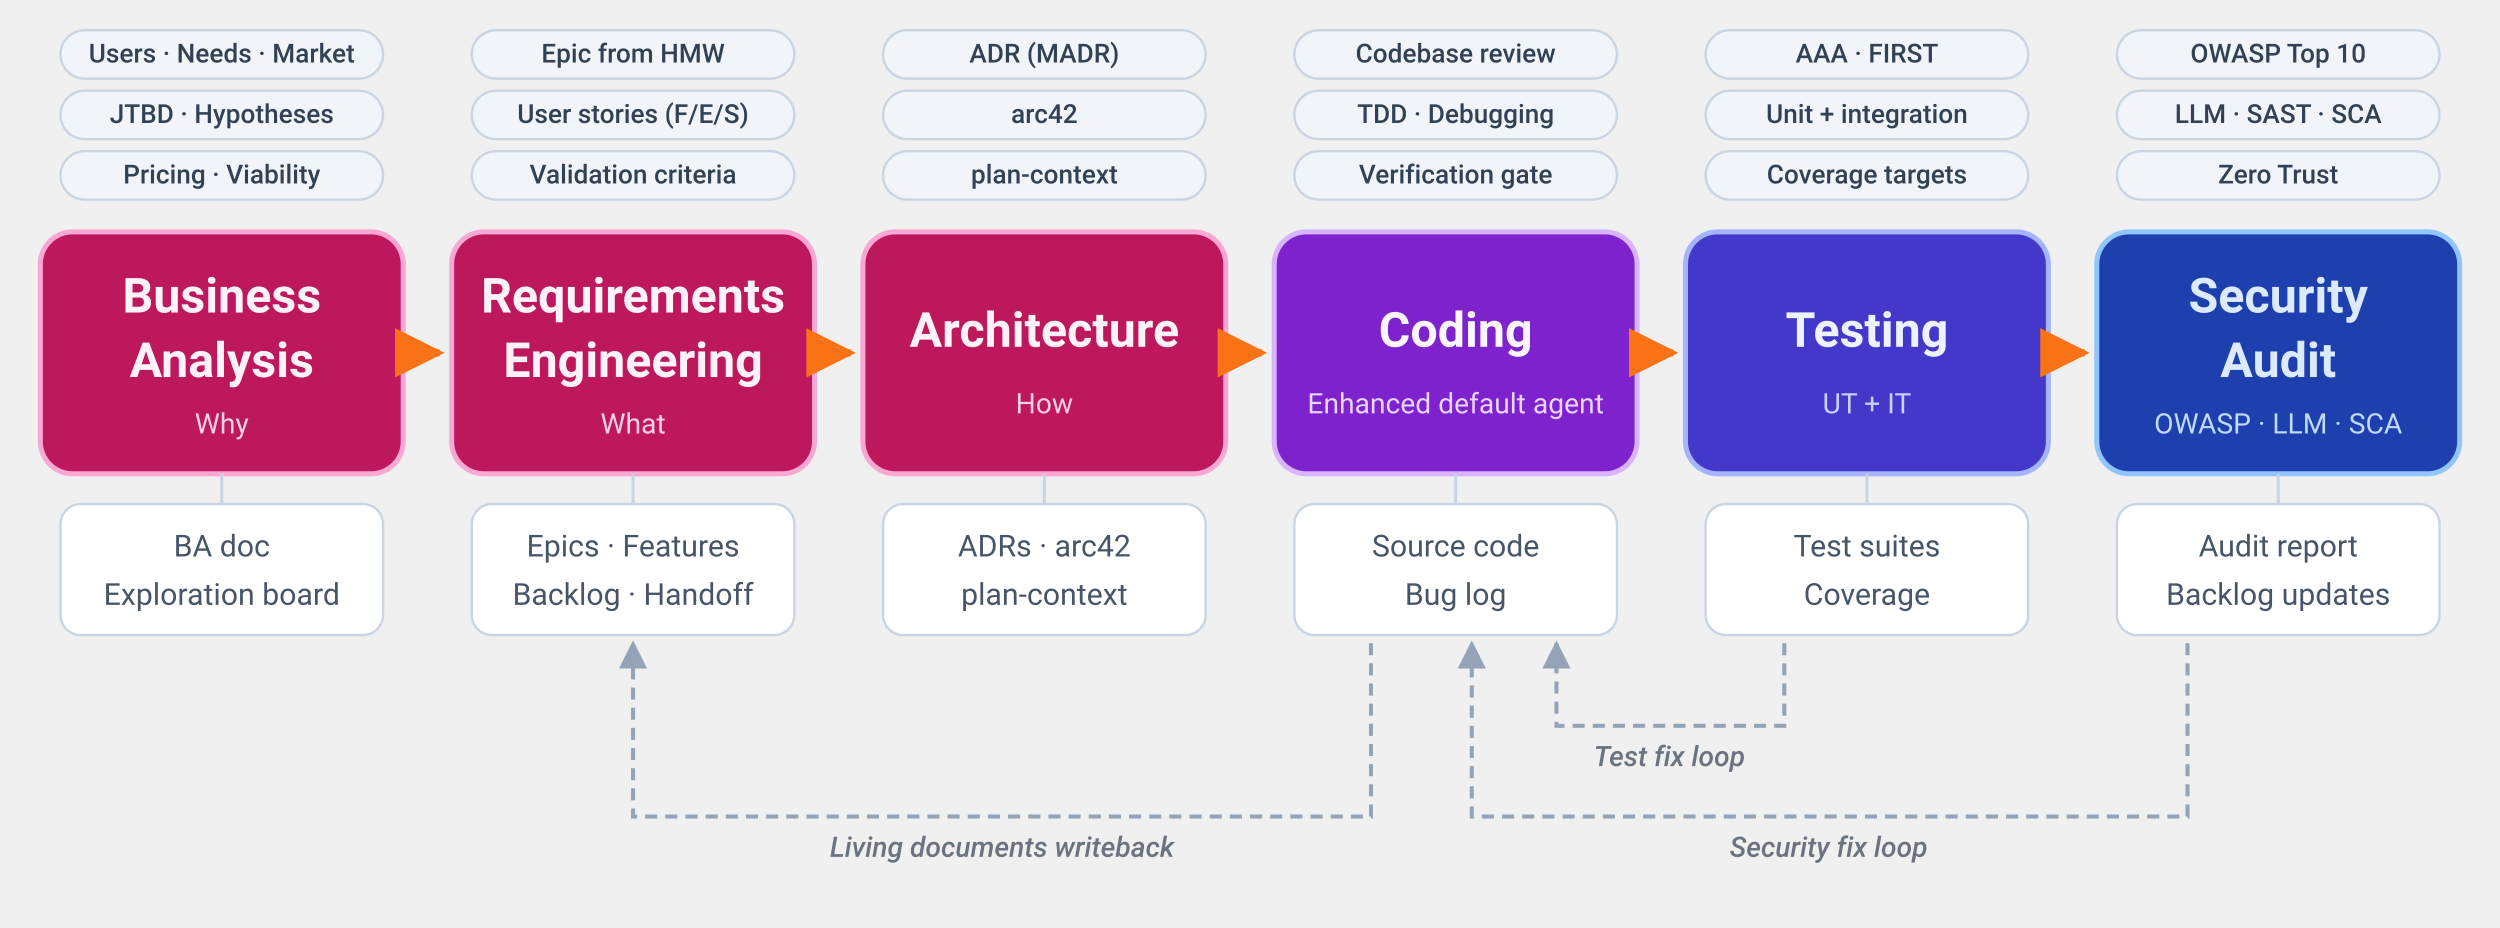
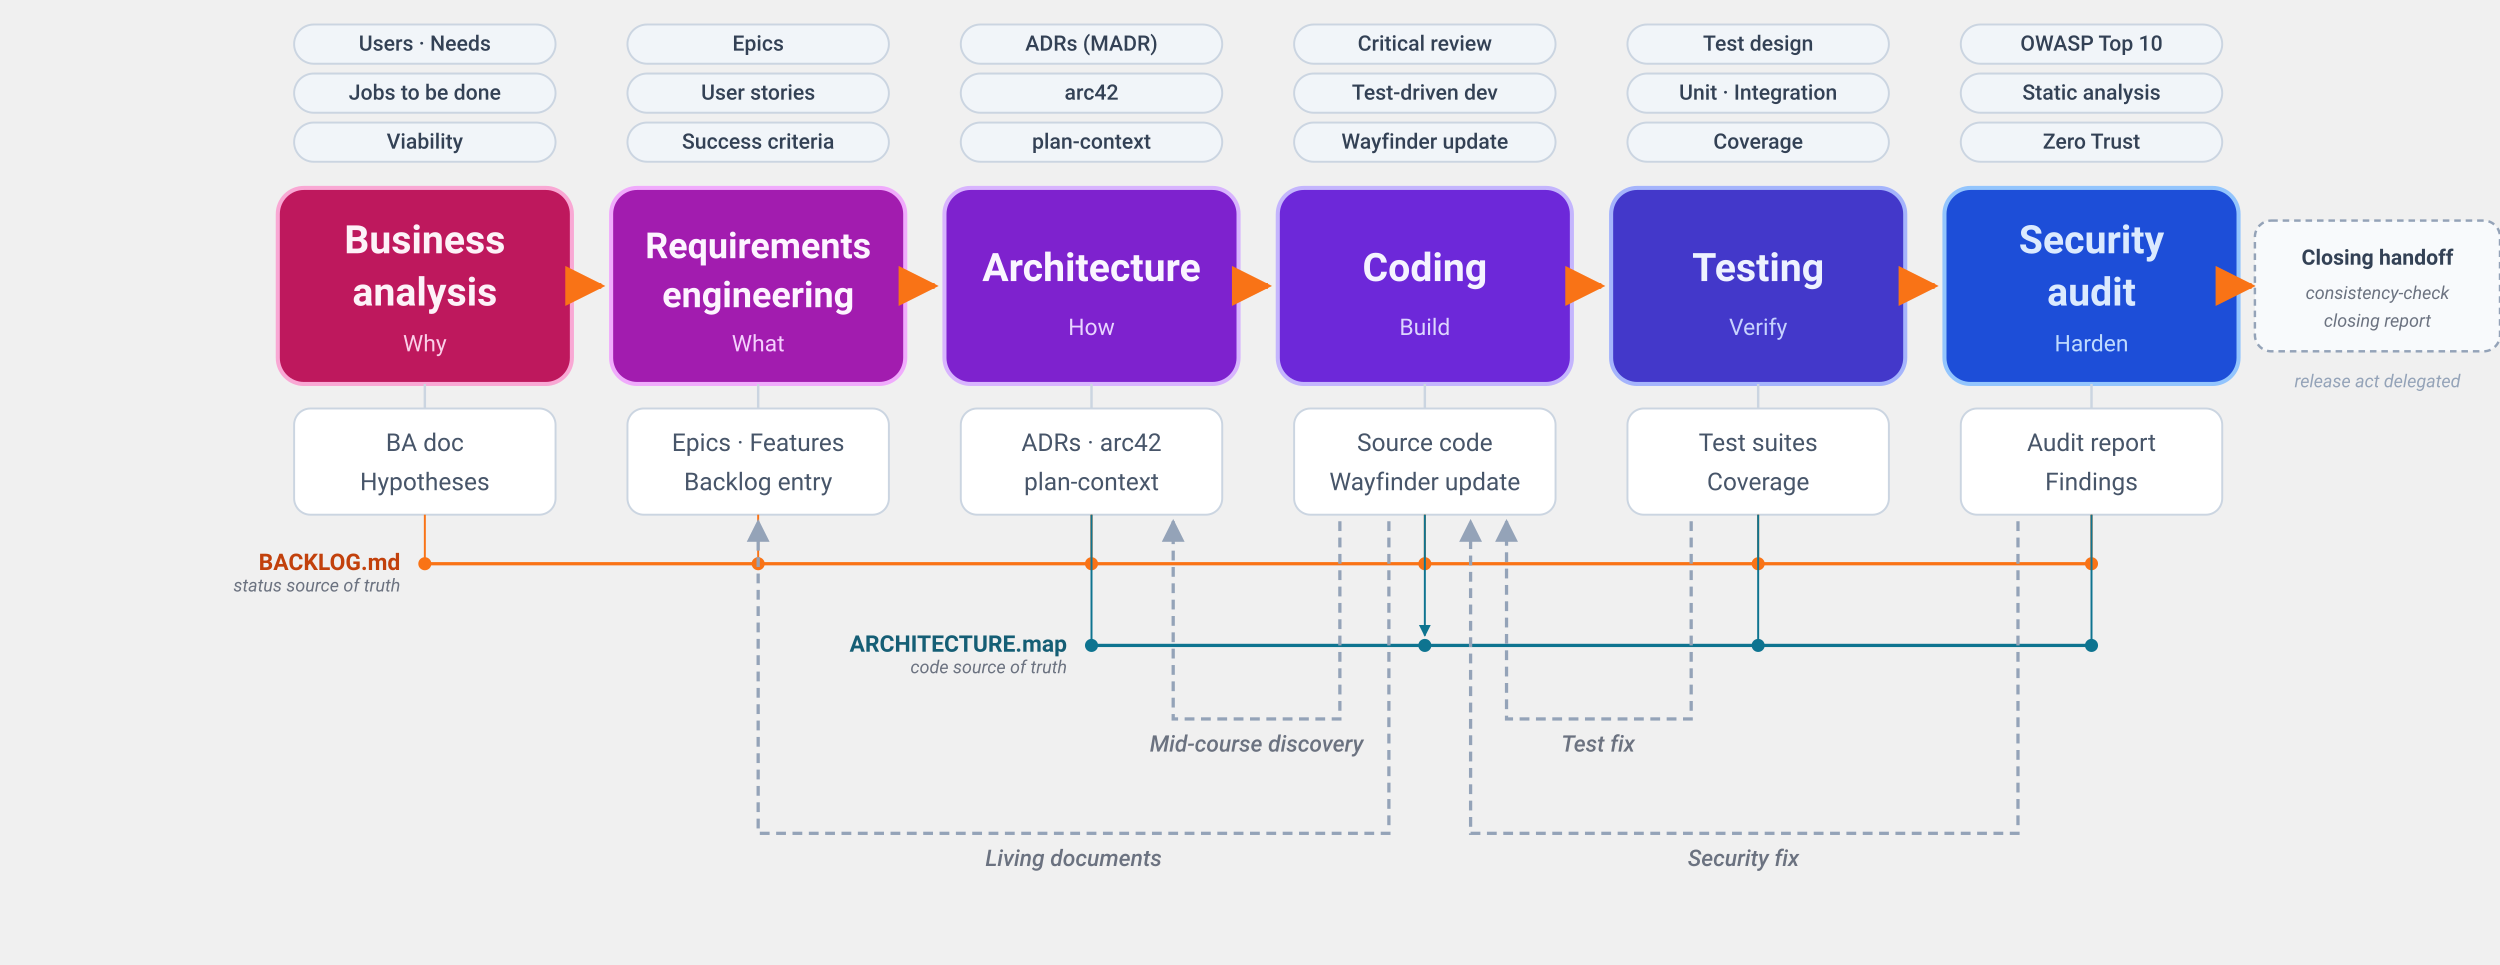
- <svg xmlns="http://www.w3.org/2000/svg" viewBox="0 0 1240 460" role="img" aria-labelledby="vm-title vm-desc" font-family="-apple-system,BlinkMacSystemFont,'Segoe UI',Roboto,'Helvetica Neue',sans-serif" preserveAspectRatio="xMidYMid meet">
+ <svg xmlns="http://www.w3.org/2000/svg" viewBox="-150 0 1530 590" role="img" aria-labelledby="vm-title vm-desc" font-family="-apple-system,BlinkMacSystemFont,'Segoe UI',Roboto,'Helvetica Neue',sans-serif" preserveAspectRatio="xMidYMid meet">
  <defs>
    <marker id="arrow-handoff" viewBox="0 0 10 10" refX="9" refY="5" markerWidth="7" markerHeight="7" orient="auto">
      <path d="M0 0 L10 5 L0 10 Z" fill="#f97316" />
    </marker>
    <marker id="arrow-loop" viewBox="0 0 10 10" refX="9" refY="5" markerWidth="7" markerHeight="7" orient="auto">
      <path d="M0 0 L10 5 L0 10 Z" fill="#94a3b8" />
    </marker>
+     <marker id="arrow-wayfinder-write" viewBox="0 0 10 10" refX="9" refY="5" markerWidth="6" markerHeight="6" orient="auto">
+       <path d="M0 0 L10 5 L0 10 Z" fill="#0e7490" />
+     </marker>
  </defs>
  <rect x="30" y="15" width="160" height="24" rx="12" fill="#f1f5f9" stroke="#cbd5e1" stroke-width="1.2" />
-   <text x="110" y="31" text-anchor="middle" font-size="13" font-weight="500" fill="#334155">Users · Needs · Market</text>
+   <text x="110" y="31" text-anchor="middle" font-size="13" font-weight="500" fill="#334155">Users · Needs</text>
  <rect x="30" y="45" width="160" height="24" rx="12" fill="#f1f5f9" stroke="#cbd5e1" stroke-width="1.2" />
-   <text x="110" y="61" text-anchor="middle" font-size="13" font-weight="500" fill="#334155">JTBD · Hypotheses</text>
+   <text x="110" y="61" text-anchor="middle" font-size="13" font-weight="500" fill="#334155">Jobs to be done</text>
  <rect x="30" y="75" width="160" height="24" rx="12" fill="#f1f5f9" stroke="#cbd5e1" stroke-width="1.2" />
-   <text x="110" y="91" text-anchor="middle" font-size="13" font-weight="500" fill="#334155">Pricing · Viability</text>
+   <text x="110" y="91" text-anchor="middle" font-size="13" font-weight="500" fill="#334155">Viability</text>
  <rect x="20" y="115" width="180" height="120" rx="16" fill="#be185d" stroke="#f9a8d4" stroke-width="2.5" />
  <text x="110" y="155" text-anchor="middle" font-size="24" font-weight="700" fill="#fdf2f8">Business</text>
-   <text x="110" y="187" text-anchor="middle" font-size="24" font-weight="700" fill="#fdf2f8">Analysis</text>
+   <text x="110" y="187" text-anchor="middle" font-size="24" font-weight="700" fill="#fdf2f8">analysis</text>
  <text x="110" y="215" text-anchor="middle" font-size="14" fill="#fbcfe8">Why</text>
  <rect x="30" y="250" width="160" height="65" rx="10" fill="#ffffff" stroke="#cbd5e1" stroke-width="1.2" />
  <text x="110" y="276" text-anchor="middle" font-size="15" fill="#475569">BA doc</text>
-   <text x="110" y="300" text-anchor="middle" font-size="15" fill="#475569">Exploration board</text>
+   <text x="110" y="300" text-anchor="middle" font-size="15" fill="#475569">Hypotheses</text>
  <rect x="234" y="15" width="160" height="24" rx="12" fill="#f1f5f9" stroke="#cbd5e1" stroke-width="1.2" />
-   <text x="314" y="31" text-anchor="middle" font-size="13" font-weight="500" fill="#334155">Epic from HMW</text>
+   <text x="314" y="31" text-anchor="middle" font-size="13" font-weight="500" fill="#334155">Epics</text>
  <rect x="234" y="45" width="160" height="24" rx="12" fill="#f1f5f9" stroke="#cbd5e1" stroke-width="1.2" />
-   <text x="314" y="61" text-anchor="middle" font-size="13" font-weight="500" fill="#334155">User stories (F/E/S)</text>
+   <text x="314" y="61" text-anchor="middle" font-size="13" font-weight="500" fill="#334155">User stories</text>
  <rect x="234" y="75" width="160" height="24" rx="12" fill="#f1f5f9" stroke="#cbd5e1" stroke-width="1.2" />
-   <text x="314" y="91" text-anchor="middle" font-size="13" font-weight="500" fill="#334155">Validation criteria</text>
-   <rect x="224" y="115" width="180" height="120" rx="16" fill="#be185d" stroke="#f9a8d4" stroke-width="2.5" />
-   <text x="314" y="155" text-anchor="middle" font-size="24" font-weight="700" fill="#fdf2f8">Requirements</text>
-   <text x="314" y="187" text-anchor="middle" font-size="24" font-weight="700" fill="#fdf2f8">Engineering</text>
-   <text x="314" y="215" text-anchor="middle" font-size="14" fill="#fbcfe8">What</text>
+   <text x="314" y="91" text-anchor="middle" font-size="13" font-weight="500" fill="#334155">Success criteria</text>
+   <rect x="224" y="115" width="180" height="120" rx="16" fill="#a21caf" stroke="#f0abfc" stroke-width="2.5" />
+   <text x="314" y="158" text-anchor="middle" font-size="22" font-weight="700" fill="#fdf4ff">Requirements</text>
+   <text x="314" y="188" text-anchor="middle" font-size="22" font-weight="700" fill="#fdf4ff">engineering</text>
+   <text x="314" y="215" text-anchor="middle" font-size="14" fill="#f5d0fe">What</text>
  <rect x="234" y="250" width="160" height="65" rx="10" fill="#ffffff" stroke="#cbd5e1" stroke-width="1.2" />
  <text x="314" y="276" text-anchor="middle" font-size="15" fill="#475569">Epics · Features</text>
-   <text x="314" y="300" text-anchor="middle" font-size="15" fill="#475569">Backlog · Handoff</text>
+   <text x="314" y="300" text-anchor="middle" font-size="15" fill="#475569">Backlog entry</text>
  <rect x="438" y="15" width="160" height="24" rx="12" fill="#f1f5f9" stroke="#cbd5e1" stroke-width="1.2" />
-   <text x="518" y="31" text-anchor="middle" font-size="13" font-weight="500" fill="#334155">ADR (MADR)</text>
+   <text x="518" y="31" text-anchor="middle" font-size="13" font-weight="500" fill="#334155">ADRs (MADR)</text>
  <rect x="438" y="45" width="160" height="24" rx="12" fill="#f1f5f9" stroke="#cbd5e1" stroke-width="1.2" />
  <text x="518" y="61" text-anchor="middle" font-size="13" font-weight="500" fill="#334155">arc42</text>
  <rect x="438" y="75" width="160" height="24" rx="12" fill="#f1f5f9" stroke="#cbd5e1" stroke-width="1.2" />
  <text x="518" y="91" text-anchor="middle" font-size="13" font-weight="500" fill="#334155">plan-context</text>
-   <rect x="428" y="115" width="180" height="120" rx="16" fill="#be185d" stroke="#f9a8d4" stroke-width="2.5" />
-   <text x="518" y="172" text-anchor="middle" font-size="24" font-weight="700" fill="#fdf2f8">Architecture</text>
-   <text x="518" y="205" text-anchor="middle" font-size="14" fill="#fbcfe8">How</text>
+   <rect x="428" y="115" width="180" height="120" rx="16" fill="#7e22ce" stroke="#d8b4fe" stroke-width="2.5" />
+   <text x="518" y="172" text-anchor="middle" font-size="24" font-weight="700" fill="#faf5ff">Architecture</text>
+   <text x="518" y="205" text-anchor="middle" font-size="14" fill="#e9d5ff">How</text>
  <rect x="438" y="250" width="160" height="65" rx="10" fill="#ffffff" stroke="#cbd5e1" stroke-width="1.2" />
  <text x="518" y="276" text-anchor="middle" font-size="15" fill="#475569">ADRs · arc42</text>
  <text x="518" y="300" text-anchor="middle" font-size="15" fill="#475569">plan-context</text>
  <rect x="642" y="15" width="160" height="24" rx="12" fill="#f1f5f9" stroke="#cbd5e1" stroke-width="1.2" />
-   <text x="722" y="31" text-anchor="middle" font-size="13" font-weight="500" fill="#334155">Codebase review</text>
+   <text x="722" y="31" text-anchor="middle" font-size="13" font-weight="500" fill="#334155">Critical review</text>
  <rect x="642" y="45" width="160" height="24" rx="12" fill="#f1f5f9" stroke="#cbd5e1" stroke-width="1.2" />
-   <text x="722" y="61" text-anchor="middle" font-size="13" font-weight="500" fill="#334155">TDD · Debugging</text>
+   <text x="722" y="61" text-anchor="middle" font-size="13" font-weight="500" fill="#334155">Test-driven dev</text>
  <rect x="642" y="75" width="160" height="24" rx="12" fill="#f1f5f9" stroke="#cbd5e1" stroke-width="1.2" />
-   <text x="722" y="91" text-anchor="middle" font-size="13" font-weight="500" fill="#334155">Verification gate</text>
-   <rect x="632" y="115" width="180" height="120" rx="16" fill="#7e22ce" stroke="#d8b4fe" stroke-width="2.5" />
-   <text x="722" y="172" text-anchor="middle" font-size="24" font-weight="700" fill="#faf5ff">Coding</text>
-   <text x="722" y="205" text-anchor="middle" font-size="14" fill="#e9d5ff">Enhanced default agent</text>
+   <text x="722" y="91" text-anchor="middle" font-size="13" font-weight="500" fill="#334155">Wayfinder update</text>
+   <rect x="632" y="115" width="180" height="120" rx="16" fill="#6d28d9" stroke="#c4b5fd" stroke-width="2.5" />
+   <text x="722" y="172" text-anchor="middle" font-size="24" font-weight="700" fill="#f5f3ff">Coding</text>
+   <text x="722" y="205" text-anchor="middle" font-size="14" fill="#ddd6fe">Build</text>
  <rect x="642" y="250" width="160" height="65" rx="10" fill="#ffffff" stroke="#cbd5e1" stroke-width="1.2" />
  <text x="722" y="276" text-anchor="middle" font-size="15" fill="#475569">Source code</text>
-   <text x="722" y="300" text-anchor="middle" font-size="15" fill="#475569">Bug log</text>
+   <text x="722" y="300" text-anchor="middle" font-size="15" fill="#475569">Wayfinder update</text>
  <rect x="846" y="15" width="160" height="24" rx="12" fill="#f1f5f9" stroke="#cbd5e1" stroke-width="1.2" />
-   <text x="926" y="31" text-anchor="middle" font-size="13" font-weight="500" fill="#334155">AAA · FIRST</text>
+   <text x="926" y="31" text-anchor="middle" font-size="13" font-weight="500" fill="#334155">Test design</text>
  <rect x="846" y="45" width="160" height="24" rx="12" fill="#f1f5f9" stroke="#cbd5e1" stroke-width="1.2" />
-   <text x="926" y="61" text-anchor="middle" font-size="13" font-weight="500" fill="#334155">Unit + integration</text>
+   <text x="926" y="61" text-anchor="middle" font-size="13" font-weight="500" fill="#334155">Unit · Integration</text>
  <rect x="846" y="75" width="160" height="24" rx="12" fill="#f1f5f9" stroke="#cbd5e1" stroke-width="1.2" />
-   <text x="926" y="91" text-anchor="middle" font-size="13" font-weight="500" fill="#334155">Coverage targets</text>
+   <text x="926" y="91" text-anchor="middle" font-size="13" font-weight="500" fill="#334155">Coverage</text>
  <rect x="836" y="115" width="180" height="120" rx="16" fill="#4338ca" stroke="#a5b4fc" stroke-width="2.5" />
  <text x="926" y="172" text-anchor="middle" font-size="24" font-weight="700" fill="#eef2ff">Testing</text>
-   <text x="926" y="205" text-anchor="middle" font-size="14" fill="#c7d2fe">UT + IT</text>
+   <text x="926" y="205" text-anchor="middle" font-size="14" fill="#c7d2fe">Verify</text>
  <rect x="846" y="250" width="160" height="65" rx="10" fill="#ffffff" stroke="#cbd5e1" stroke-width="1.2" />
  <text x="926" y="276" text-anchor="middle" font-size="15" fill="#475569">Test suites</text>
  <text x="926" y="300" text-anchor="middle" font-size="15" fill="#475569">Coverage</text>
  <rect x="1050" y="15" width="160" height="24" rx="12" fill="#f1f5f9" stroke="#cbd5e1" stroke-width="1.2" />
  <text x="1130" y="31" text-anchor="middle" font-size="13" font-weight="500" fill="#334155">OWASP Top 10</text>
  <rect x="1050" y="45" width="160" height="24" rx="12" fill="#f1f5f9" stroke="#cbd5e1" stroke-width="1.2" />
-   <text x="1130" y="61" text-anchor="middle" font-size="13" font-weight="500" fill="#334155">LLM · SAST · SCA</text>
+   <text x="1130" y="61" text-anchor="middle" font-size="13" font-weight="500" fill="#334155">Static analysis</text>
  <rect x="1050" y="75" width="160" height="24" rx="12" fill="#f1f5f9" stroke="#cbd5e1" stroke-width="1.2" />
  <text x="1130" y="91" text-anchor="middle" font-size="13" font-weight="500" fill="#334155">Zero Trust</text>
-   <rect x="1040" y="115" width="180" height="120" rx="16" fill="#1e40af" stroke="#93c5fd" stroke-width="2.5" />
+   <rect x="1040" y="115" width="180" height="120" rx="16" fill="#1d4ed8" stroke="#93c5fd" stroke-width="2.5" />
  <text x="1130" y="155" text-anchor="middle" font-size="24" font-weight="700" fill="#dbeafe">Security</text>
-   <text x="1130" y="187" text-anchor="middle" font-size="24" font-weight="700" fill="#dbeafe">Audit</text>
-   <text x="1130" y="215" text-anchor="middle" font-size="14" fill="#bfdbfe">OWASP · LLM · SCA</text>
+   <text x="1130" y="187" text-anchor="middle" font-size="24" font-weight="700" fill="#dbeafe">audit</text>
+   <text x="1130" y="215" text-anchor="middle" font-size="14" fill="#bfdbfe">Harden</text>
  <rect x="1050" y="250" width="160" height="65" rx="10" fill="#ffffff" stroke="#cbd5e1" stroke-width="1.2" />
  <text x="1130" y="276" text-anchor="middle" font-size="15" fill="#475569">Audit report</text>
-   <text x="1130" y="300" text-anchor="middle" font-size="15" fill="#475569">Backlog updates</text>
+   <text x="1130" y="300" text-anchor="middle" font-size="15" fill="#475569">Findings</text>
+   <rect x="1230" y="135" width="150" height="80" rx="10" fill="#f8fafc" stroke="#94a3b8" stroke-width="1.5" stroke-dasharray="4 3" />
+   <text x="1305" y="162" text-anchor="middle" font-size="13" font-weight="600" fill="#334155">Closing handoff</text>
+   <text x="1305" y="183" text-anchor="middle" font-size="11" font-style="italic" fill="#6b7280">consistency-check</text>
+   <text x="1305" y="200" text-anchor="middle" font-size="11" font-style="italic" fill="#6b7280">closing report</text>
+   <text x="1305" y="237" text-anchor="middle" font-size="11" font-style="italic" fill="#94a3b8">release act delegated</text>
  <line x1="206" y1="175" x2="218" y2="175" stroke="#f97316" stroke-width="3.5" marker-end="url(#arrow-handoff)" />
  <line x1="410" y1="175" x2="422" y2="175" stroke="#f97316" stroke-width="3.5" marker-end="url(#arrow-handoff)" />
  <line x1="614" y1="175" x2="626" y2="175" stroke="#f97316" stroke-width="3.5" marker-end="url(#arrow-handoff)" />
  <line x1="818" y1="175" x2="830" y2="175" stroke="#f97316" stroke-width="3.5" marker-end="url(#arrow-handoff)" />
  <line x1="1022" y1="175" x2="1034" y2="175" stroke="#f97316" stroke-width="3.5" marker-end="url(#arrow-handoff)" />
+   <line x1="1210" y1="175" x2="1228" y2="175" stroke="#f97316" stroke-width="3.5" marker-end="url(#arrow-handoff)" />
  <line x1="110" y1="235" x2="110" y2="250" stroke="#cbd5e1" stroke-width="1.5" />
  <line x1="314" y1="235" x2="314" y2="250" stroke="#cbd5e1" stroke-width="1.5" />
  <line x1="518" y1="235" x2="518" y2="250" stroke="#cbd5e1" stroke-width="1.5" />
  <line x1="722" y1="235" x2="722" y2="250" stroke="#cbd5e1" stroke-width="1.5" />
  <line x1="926" y1="235" x2="926" y2="250" stroke="#cbd5e1" stroke-width="1.5" />
  <line x1="1130" y1="235" x2="1130" y2="250" stroke="#cbd5e1" stroke-width="1.5" />
-   <path d="M 885 319 L 885 360 L 772 360 L 772 319" stroke="#94a3b8" stroke-width="2" stroke-dasharray="6 4" fill="none" marker-end="url(#arrow-loop)" />
-   <text x="828" y="380" text-anchor="middle" font-size="14" font-style="italic" font-weight="500" fill="#6b7280">Test fix loop</text>
-   <path d="M 1085 319 L 1085 405 L 730 405 L 730 319" stroke="#94a3b8" stroke-width="2" stroke-dasharray="6 4" fill="none" marker-end="url(#arrow-loop)" />
-   <text x="907" y="425" text-anchor="middle" font-size="14" font-style="italic" font-weight="500" fill="#6b7280">Security fix loop</text>
-   <path d="M 680 319 L 680 405 L 314 405 L 314 319" stroke="#94a3b8" stroke-width="2" stroke-dasharray="6 4" fill="none" marker-end="url(#arrow-loop)" />
-   <text x="497" y="425" text-anchor="middle" font-size="14" font-style="italic" font-weight="500" fill="#6b7280">Living documents writeback</text>
+   <line x1="110" y1="315" x2="110" y2="345" stroke="#f97316" stroke-width="1.2" />
+   <line x1="314" y1="315" x2="314" y2="345" stroke="#f97316" stroke-width="1.2" />
+   <line x1="518" y1="315" x2="518" y2="345" stroke="#f97316" stroke-width="1.2" />
+   <line x1="722" y1="315" x2="722" y2="345" stroke="#f97316" stroke-width="1.2" />
+   <line x1="926" y1="315" x2="926" y2="345" stroke="#f97316" stroke-width="1.2" />
+   <line x1="1130" y1="315" x2="1130" y2="345" stroke="#f97316" stroke-width="1.2" />
+   <line x1="110" y1="345" x2="1130" y2="345" stroke="#f97316" stroke-width="2" />
+   <circle cx="110" cy="345" r="4" fill="#f97316" />
+   <circle cx="314" cy="345" r="4" fill="#f97316" />
+   <circle cx="518" cy="345" r="4" fill="#f97316" />
+   <circle cx="722" cy="345" r="4" fill="#f97316" />
+   <circle cx="926" cy="345" r="4" fill="#f97316" />
+   <circle cx="1130" cy="345" r="4" fill="#f97316" />
+   <text x="95" y="345" text-anchor="end" dominant-baseline="middle" font-size="14" font-weight="600" fill="#c2410c">BACKLOG.md</text>
+   <text x="95" y="362" text-anchor="end" font-size="11" font-style="italic" fill="#6b7280">status source of truth</text>
+   <line x1="518" y1="315" x2="518" y2="395" stroke="#0e7490" stroke-width="1.2" />
+   <line x1="722" y1="315" x2="722" y2="389" stroke="#0e7490" stroke-width="1.2" marker-end="url(#arrow-wayfinder-write)" />
+   <line x1="926" y1="315" x2="926" y2="395" stroke="#0e7490" stroke-width="1.2" />
+   <line x1="1130" y1="315" x2="1130" y2="395" stroke="#0e7490" stroke-width="1.2" />
+   <line x1="518" y1="395" x2="1130" y2="395" stroke="#0e7490" stroke-width="2" />
+   <circle cx="518" cy="395" r="4" fill="#0e7490" />
+   <circle cx="722" cy="395" r="4" fill="#0e7490" />
+   <circle cx="926" cy="395" r="4" fill="#0e7490" />
+   <circle cx="1130" cy="395" r="4" fill="#0e7490" />
+   <text x="503" y="395" text-anchor="end" dominant-baseline="middle" font-size="14" font-weight="600" fill="#155e75">ARCHITECTURE.map</text>
+   <text x="503" y="412" text-anchor="end" font-size="11" font-style="italic" fill="#6b7280">code source of truth</text>
+   <path d="M 885 319 L 885 440 L 772 440 L 772 319" stroke="#94a3b8" stroke-width="2" stroke-dasharray="6 4" fill="none" marker-end="url(#arrow-loop)" />
+   <text x="828" y="460" text-anchor="middle" font-size="14" font-style="italic" font-weight="500" fill="#6b7280">Test fix</text>
+   <path d="M 670 319 L 670 440 L 568 440 L 568 319" stroke="#94a3b8" stroke-width="2" stroke-dasharray="6 4" fill="none" marker-end="url(#arrow-loop)" />
+   <text x="619" y="460" text-anchor="middle" font-size="14" font-style="italic" font-weight="500" fill="#6b7280">Mid-course discovery</text>
+   <path d="M 1085 319 L 1085 510 L 750 510 L 750 319" stroke="#94a3b8" stroke-width="2" stroke-dasharray="6 4" fill="none" marker-end="url(#arrow-loop)" />
+   <text x="917" y="530" text-anchor="middle" font-size="14" font-style="italic" font-weight="500" fill="#6b7280">Security fix</text>
+   <path d="M 700 319 L 700 510 L 314 510 L 314 319" stroke="#94a3b8" stroke-width="2" stroke-dasharray="6 4" fill="none" marker-end="url(#arrow-loop)" />
+   <text x="507" y="530" text-anchor="middle" font-size="14" font-style="italic" font-weight="500" fill="#6b7280">Living documents</text>
</svg>
